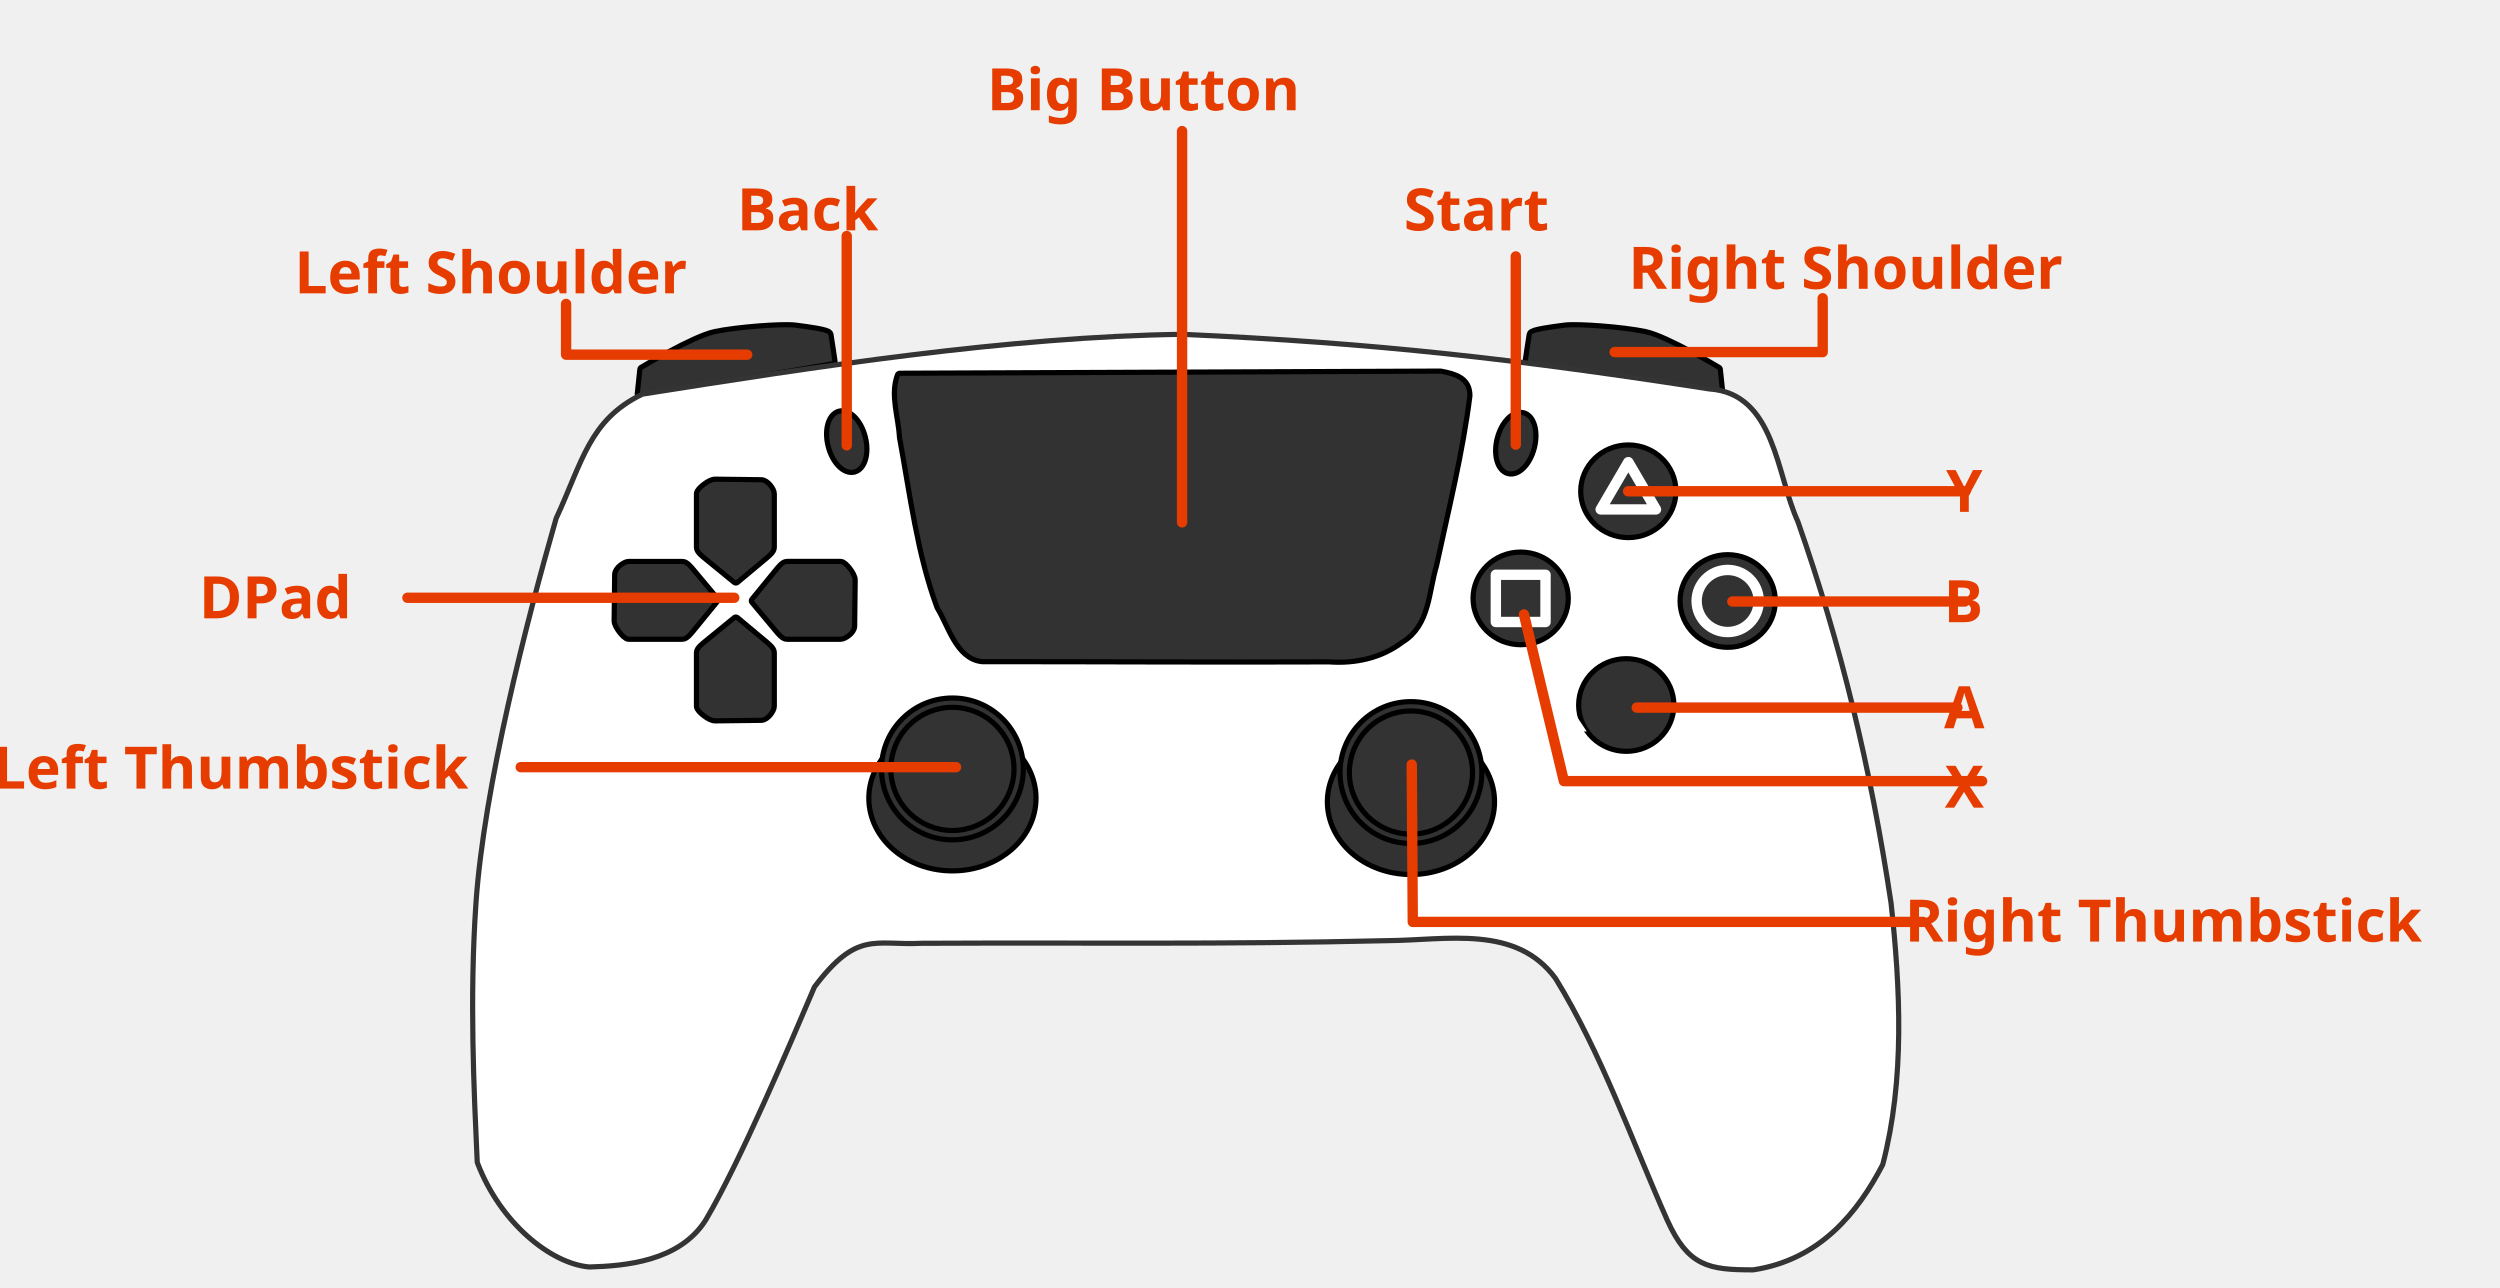
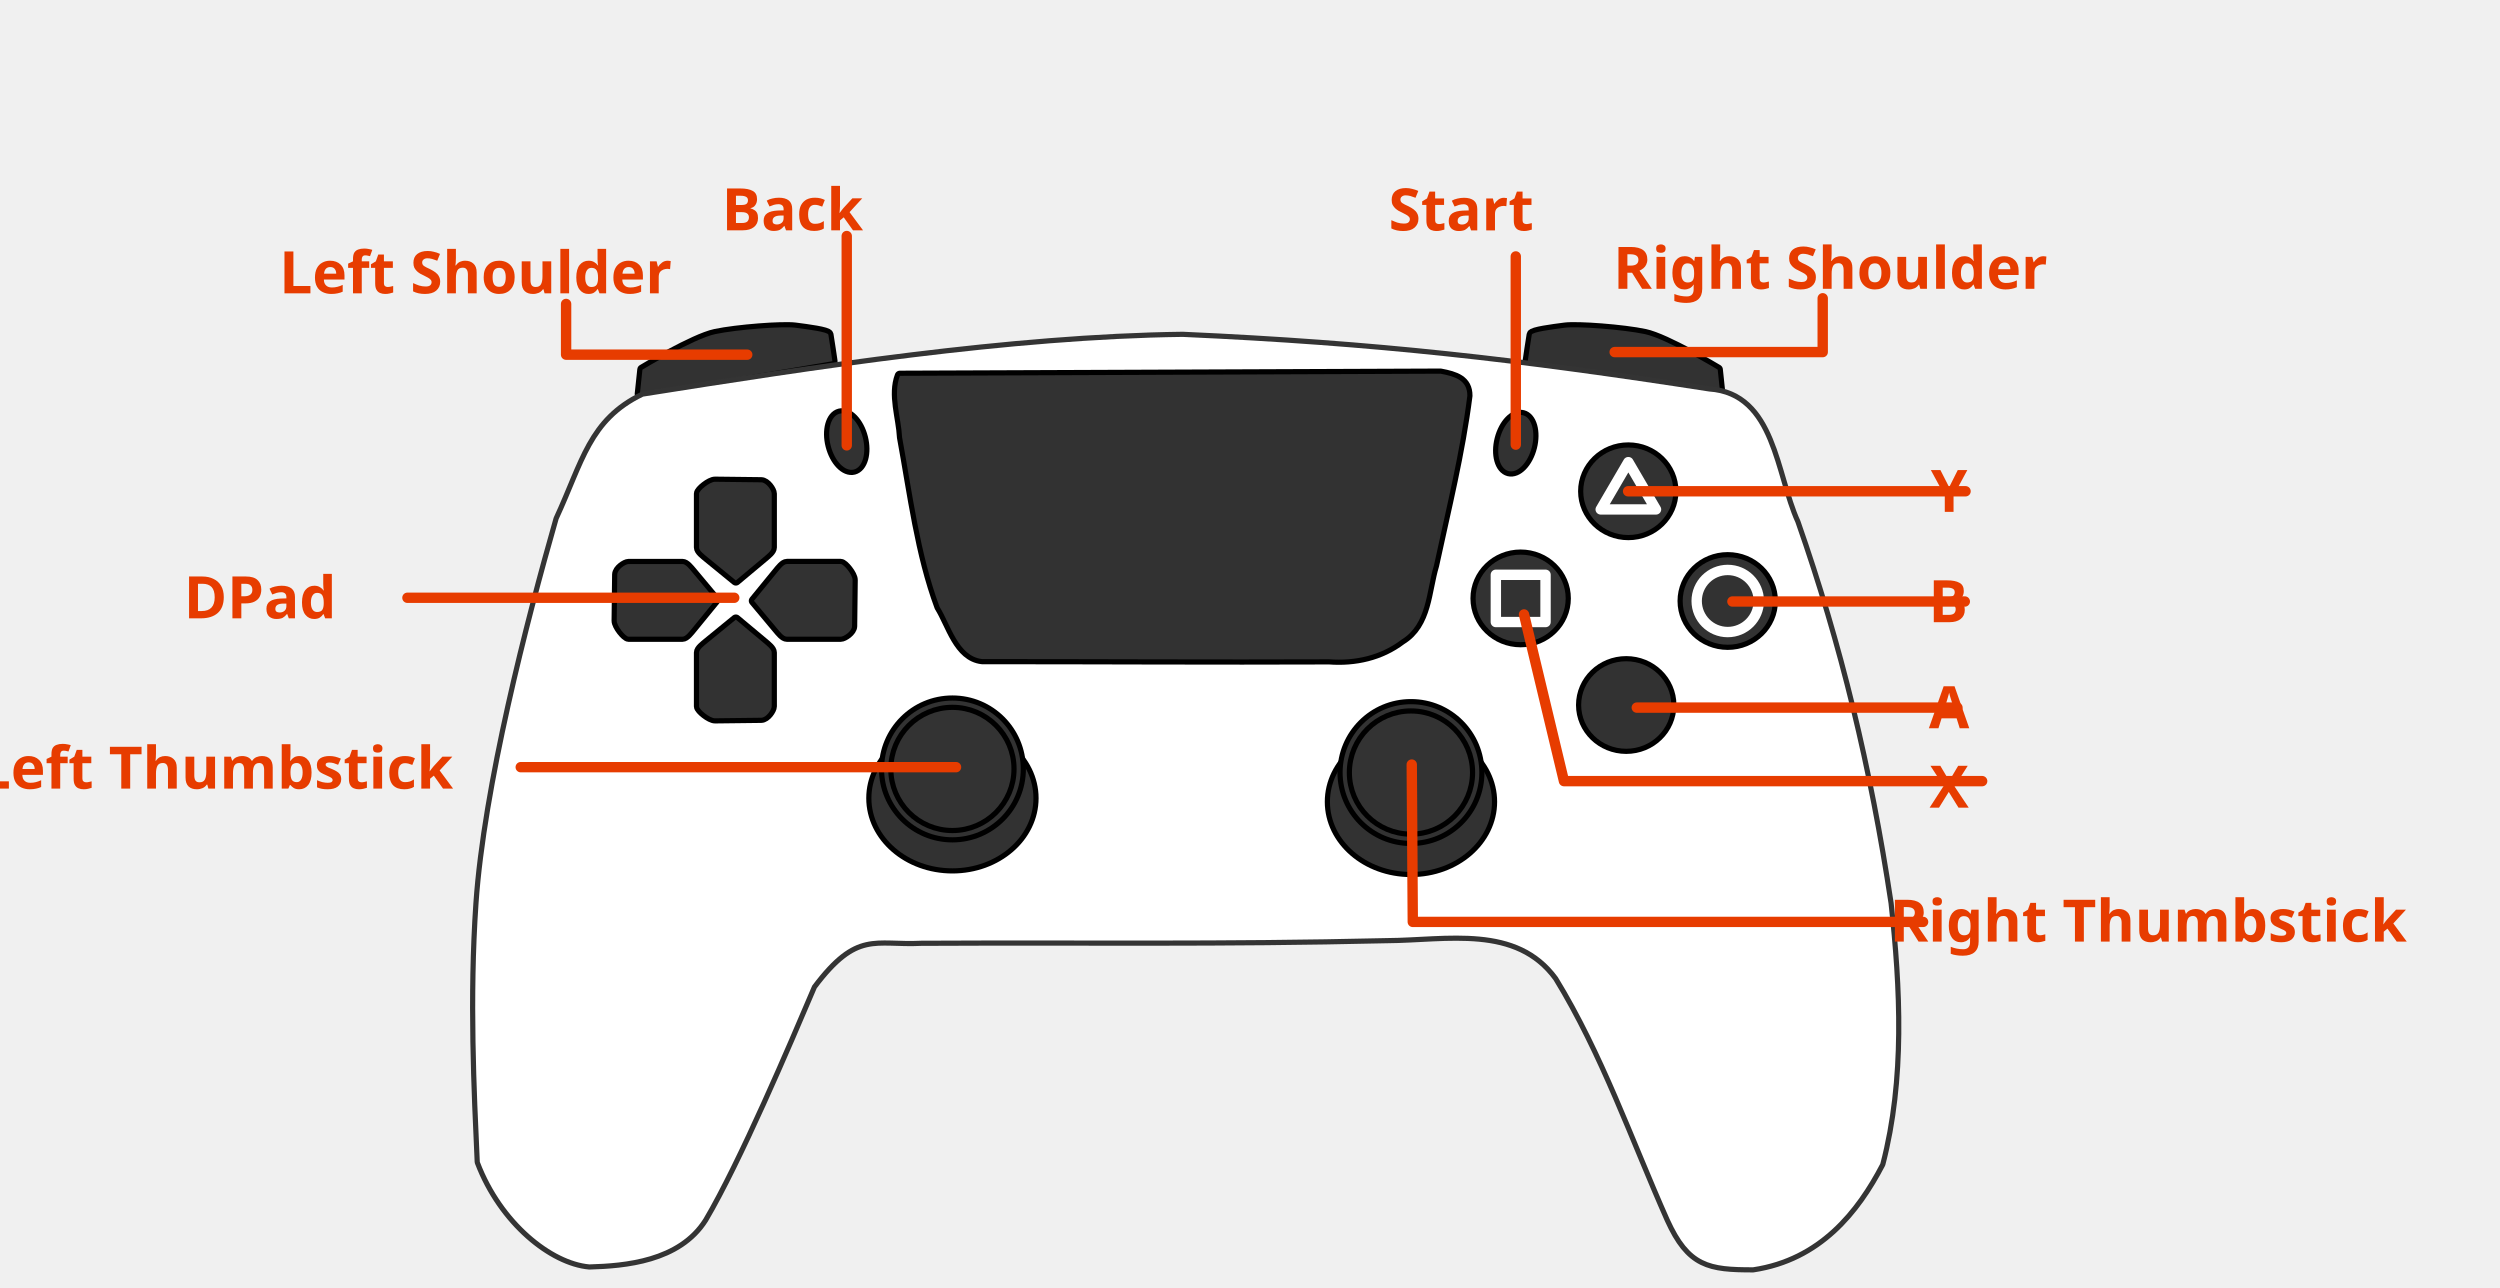
- <svg xmlns="http://www.w3.org/2000/svg" width="240.852mm" height="124.056mm" viewBox="0 0 240.852 124.056" version="1.1" id="svg3800" xml:space="preserve">
-   <defs id="defs3797">
-     <rect x="615.847" y="-78.771" width="55.404" height="52.765" id="rect16483" />
-     <rect x="538.583" y="75.002" width="326.391" height="44.851" id="rect16477" />
-     <rect x="-219.73" y="6.03" width="335.814" height="50.127" id="rect16369" />
-   </defs>
-   <g id="layer14" style="display:inline;opacity:1">
-     <path style="fill:#323232;fill-opacity:1;stroke:#000000;stroke-width:1;stroke-linecap:round;stroke-linejoin:round;stroke-opacity:1;paint-order:stroke fill markers;stop-color:#000000" d="m 165.735,37.954 -0.247,-2.345 c 0,0 -4.936,-2.979 -7.016,-3.42 -2.08,-0.441 -6.487,-0.776 -7.704,-0.617 -1.216,0.159 -3.138,0.405 -3.191,0.67 -0.053,0.264 -0.388,2.556 -0.388,2.556 z" id="path21353-4" />
-     <path style="opacity:1;fill:#323232;fill-opacity:1;stroke:#000000;stroke-width:1;stroke-linecap:round;stroke-linejoin:round;stroke-opacity:1;paint-order:stroke fill markers;stop-color:#000000" d="m 61.646,37.954 0.247,-2.345 c 0,0 4.936,-2.979 7.016,-3.42 2.08,-0.441 6.487,-0.776 7.704,-0.617 1.216,0.159 3.138,0.405 3.191,0.67 0.053,0.264 0.388,2.556 0.388,2.556 z" id="path21353" />
-     <path style="opacity:1;fill:#ffffff;fill-opacity:1;stroke:#343434;stroke-width:1;stroke-linecap:round;stroke-linejoin:round;stroke-opacity:1;paint-order:stroke fill markers;stop-color:#000000" d="m 56.779,121.812 c -3.528,-0.314 -8.347,-4.078 -10.554,-9.882 -0.309,-6.827 -0.751,-15.73 -0.121,-24.901 0.769,-11.193 4.868,-27.087 7.708,-36.992 2.548,-5.51 3.174,-9.411 8.16,-11.827 16.379,-2.594 35.341,-5.541 51.967,-5.751 18.655,0.839 32.249,2.404 50.71,5.26 6.131,0.406 6.226,8.001 8.329,12.628 4.155,11.873 6.986,23.603 8.962,36.697 0.884,8.174 1.335,16.874 -0.789,25.06 -2.366,4.542 -5.952,9.036 -12.267,9.985 -4.206,-3.2e-4 -6.06,-0.292 -8.035,-4.648 -3.469,-7.809 -6.302,-16.013 -10.77,-23.306 -3.923,-5.365 -10.727,-3.792 -16.459,-3.761 -16.249,0.383 -28.712,0.171 -44.88,0.254 -4.393,0.224 -6.291,-1.285 -10.496,4.335 -2.369,5.573 -7.193,16.911 -10.469,22.446 -2.439,3.879 -7.616,4.307 -10.995,4.403 z" id="path15934" />
-     <path id="rect21501-9" style="display:inline;fill:#323232;stroke:#000000;stroke-linecap:round;stroke-linejoin:round;paint-order:stroke fill markers;stop-color:#000000" d="m 68.887,69.199 4.45,-0.053 c 0.491,-0.006 1.01,-0.79 1.01,-1.092 v -5.185 c 0,-0.302 -0.421,-0.636 -0.798,-0.951 l -2.657,-2.221 -2.675,2.186 c -0.409,0.335 -0.869,0.684 -0.869,0.986 v 5.185 c 0,0.302 1.048,1.151 1.539,1.145 z" />
-     <path id="rect21501-92" style="display:inline;fill:#323232;stroke:#000000;stroke-linecap:round;stroke-linejoin:round;paint-order:stroke fill markers;stop-color:#000000" d="m 82.139,55.877 -0.053,4.45 c -0.006,0.491 -0.79,1.01 -1.092,1.01 h -5.185 c -0.302,0 -0.636,-0.421 -0.951,-0.798 l -2.221,-2.657 2.186,-2.675 c 0.335,-0.409 0.684,-0.869 0.986,-0.869 h 5.185 c 0.302,0 1.151,1.048 1.145,1.539 z" />
-     <path id="rect21501-95" style="display:inline;fill:#323232;stroke:#000000;stroke-linecap:round;stroke-linejoin:round;paint-order:stroke fill markers;stop-color:#000000" d="m 59.416,59.799 0.053,-4.45 c 0.006,-0.491 0.79,-1.01 1.092,-1.01 h 5.185 c 0.302,0 0.636,0.421 0.951,0.798 l 2.221,2.657 -2.186,2.675 c -0.335,0.409 -0.684,0.869 -0.986,0.869 h -5.185 c -0.302,0 -1.151,-1.048 -1.145,-1.539 z" />
-     <g id="layer4-8" style="display:inline" transform="translate(24.89447,-16.26727)">
-       <ellipse style="opacity:1;fill:#323232;fill-opacity:1;stroke:#000000;stroke-width:1;stroke-linecap:round;stroke-linejoin:round;paint-order:stroke fill markers;stop-color:#000000" id="path6421-6" ry="6.756" rx="7.803" cy="93.164" cx="66.862" />
-       <circle style="opacity:1;fill:#323232;fill-opacity:1;stroke:#000000;stroke-width:1;stroke-linecap:round;stroke-linejoin:round;paint-order:stroke fill markers;stop-color:#000000" id="path4459-73" cx="66.862" cy="90.346" r="6.582" />
-       <circle style="opacity:1;fill:#333333;fill-opacity:1;stroke:#000000;stroke-width:1;stroke-linecap:round;stroke-linejoin:round;paint-order:stroke fill markers;stop-color:#000000" id="path4459-7-0" cx="66.862" cy="90.346" r="5.684" />
+ <svg xmlns="http://www.w3.org/2000/svg" width="240.85mm" height="124.06mm" version="1.1" viewBox="0 0 240.85 124.06" xml:space="preserve">
+   <g stroke-linecap="round" stroke-linejoin="round">
+     <g>
+       <path d="m165.73 37.954-0.247-2.345s-4.936-2.979-7.016-3.42-6.487-0.776-7.704-0.617c-1.216 0.159-3.138 0.405-3.191 0.67-0.053 0.264-0.388 2.556-0.388 2.556z" fill="#323232" stop-color="#000000" stroke="#000" style="paint-order:stroke fill markers" />
+       <path d="m61.646 37.954 0.247-2.345s4.936-2.979 7.016-3.42c2.08-0.441 6.487-0.776 7.704-0.617 1.216 0.159 3.138 0.405 3.191 0.67 0.053 0.264 0.388 2.556 0.388 2.556z" fill="#323232" stop-color="#000000" stroke="#000" style="paint-order:stroke fill markers" />
+       <path d="m56.779 121.81c-3.529-0.314-8.347-4.078-10.554-9.882-0.309-6.827-0.751-15.73-0.121-24.901 0.769-11.193 4.868-27.087 7.708-36.992 2.548-5.51 3.174-9.411 8.16-11.827 16.379-2.594 35.341-5.542 51.967-5.75 18.655 0.839 32.249 2.404 50.71 5.26 6.131 0.406 6.226 8.001 8.329 12.628 4.155 11.873 6.986 23.603 8.962 36.697 0.884 8.174 1.335 16.874-0.789 25.06-2.366 4.542-5.952 9.036-12.267 9.985-4.206-3.2e-4 -6.06-0.292-8.035-4.648-3.469-7.809-6.302-16.013-10.77-23.306-3.923-5.365-10.727-3.792-16.459-3.761-16.249 0.383-28.712 0.171-44.88 0.254-4.393 0.225-6.291-1.285-10.496 4.335-2.369 5.573-7.193 16.911-10.469 22.446-2.439 3.879-7.616 4.307-10.995 4.403z" fill="#fff" stop-color="#000000" stroke="#343434" style="paint-order:stroke fill markers" />
    </g>
-     <g id="layer5-6" style="display:inline" transform="translate(15.02217,-35.01467)">
-       <ellipse style="opacity:1;fill:#323232;fill-opacity:1;stroke:#000000;stroke-width:1;stroke-linecap:round;stroke-linejoin:round;paint-order:stroke fill markers;stop-color:#000000" id="ellipse6425-4" ry="6.756" rx="7.803" cy="93.164" cx="66.862" transform="translate(54.04834,19.09642)" />
-       <circle style="opacity:1;fill:#323232;fill-opacity:1;stroke:#000000;stroke-width:1;stroke-linecap:round;stroke-linejoin:round;paint-order:stroke fill markers;stop-color:#000000" id="circle6427-7" cx="66.862" cy="90.346" r="6.582" transform="translate(54.04834,19.09642)" />
-       <circle style="opacity:1;fill:#333333;fill-opacity:1;stroke:#000000;stroke-width:1;stroke-linecap:round;stroke-linejoin:round;paint-order:stroke fill markers;stop-color:#000000" id="circle6429-2" cx="66.862" cy="90.346" r="5.684" transform="translate(54.04834,19.09642)" />
+     <g fill="#323232" stroke="#000">
+       <path d="m68.887 69.199 4.45-0.053c0.491-0.006 1.01-0.79 1.01-1.092v-5.185c0-0.302-0.421-0.636-0.798-0.951l-2.657-2.221-2.675 2.186c-0.409 0.335-0.869 0.684-0.869 0.986v5.185c0 0.302 1.048 1.151 1.538 1.145z" stop-color="#000000" style="paint-order:stroke fill markers" />
+       <path d="m82.139 55.877-0.053 4.45c-0.006 0.491-0.79 1.01-1.092 1.01h-5.185c-0.302 0-0.636-0.421-0.951-0.798l-2.221-2.657 2.186-2.675c0.335-0.409 0.684-0.869 0.986-0.869h5.185c0.302 0 1.151 1.048 1.145 1.538z" stop-color="#000000" style="paint-order:stroke fill markers" />
+       <path d="m59.416 59.799 0.053-4.45c0.006-0.491 0.79-1.01 1.092-1.01h5.185c0.302 0 0.636 0.421 0.951 0.798l2.221 2.657-2.186 2.675c-0.335 0.409-0.684 0.869-0.986 0.869h-5.185c-0.302 0-1.151-1.048-1.145-1.538z" stop-color="#000000" style="paint-order:stroke fill markers" />
    </g>
-     <ellipse style="display:inline;fill:#323232;fill-opacity:1;stroke:#000000;stroke-width:1;stroke-linecap:round;stroke-linejoin:round;paint-order:stroke fill markers;stop-color:#000000" id="path6474-3" cx="146.503" cy="57.65" rx="4.338" ry="4.213" />
-     <ellipse style="display:inline;fill:#323232;fill-opacity:1;stroke:#000000;stroke-width:1;stroke-linecap:round;stroke-linejoin:round;paint-order:stroke fill markers;stop-color:#000000" id="ellipse6476-0" cx="156.874" cy="47.329" rx="4.338" ry="4.213" />
-     <ellipse style="display:inline;fill:#323232;fill-opacity:1;stroke:#000000;stroke-width:1;stroke-linecap:round;stroke-linejoin:round;paint-order:stroke fill markers;stop-color:#000000" id="ellipse6478-7" cx="166.447" cy="57.9" rx="4.338" ry="4.213" />
-     <ellipse style="display:inline;fill:#323232;fill-opacity:1;stroke:#000000;stroke-width:1;stroke-linecap:round;stroke-linejoin:round;paint-order:stroke fill markers;stop-color:#000000" id="ellipse6480-3" cx="156.675" cy="67.921" rx="4.338" ry="4.213" />
-     <path id="path6589-0" style="display:none;fill:#323232;stroke:#000000;stroke-linecap:round;stroke-linejoin:round;paint-order:stroke fill markers;stop-color:#000000" d="m 67.425,67.647 v -6.382 l -6.979,7e-6 -0.001,-7.11 h 6.98 v -6.424 h 7.28 l -0.114,6.424 h 6.534 l -1e-5,7.11 h -6.421 l 4e-6,6.382 z" />
-     <ellipse style="opacity:1;fill:#323232;fill-opacity:1;stroke:#000000;stroke-width:1;stroke-linecap:round;stroke-linejoin:round;stroke-opacity:1;paint-order:stroke fill markers;stop-color:#000000" id="path19123" cx="68.56" cy="61.352" rx="1.595" ry="2.776" transform="rotate(-14.28011)" />
-     <ellipse style="fill:#323232;fill-opacity:1;stroke:#000000;stroke-width:1;stroke-linecap:round;stroke-linejoin:round;stroke-opacity:1;paint-order:stroke fill markers;stop-color:#000000" id="path19123-3" cx="-152.051" cy="5.356" rx="1.595" ry="2.776" transform="matrix(-0.9691014,-0.2466625,-0.2466625,0.9691014,0,0)" />
-     <rect style="display:inline;opacity:1;fill:none;fill-opacity:1;stroke:#ffffff;stroke-width:1;stroke-linecap:round;stroke-linejoin:round;stroke-opacity:1;paint-order:stroke fill markers;stop-color:#000000" id="rect21718" width="4.787" height="4.552" x="144.11" y="55.374" />
-     <text xml:space="preserve" style="display:inline;opacity:1;font-style:normal;font-variant:normal;font-weight:900;font-stretch:normal;font-size:10.346px;font-family:Nunito;-inkscape-font-specification:'Nunito Heavy';text-align:center;text-anchor:middle;fill:#ffffff;fill-opacity:1;stroke:none;stroke-width:0.4;stroke-linecap:round;stroke-linejoin:round;stroke-dasharray:none;stroke-opacity:1;paint-order:stroke fill markers;stop-color:#000000" x="156.664" y="70.472" id="text22718">
-       <tspan id="tspan22716" style="fill:#ffffff;fill-opacity:1;stroke:none;stroke-width:0.4;stroke-dasharray:none;stroke-opacity:1" x="156.664" y="70.472">x</tspan>
-     </text>
-     <circle style="display:inline;opacity:1;fill:none;fill-opacity:1;stroke:#ffffff;stroke-width:1;stroke-linecap:round;stroke-linejoin:round;stroke-dasharray:none;stroke-opacity:1;paint-order:stroke fill markers;stop-color:#000000" id="path22874" cx="166.447" cy="57.9" r="2.992" />
-     <path style="display:inline;opacity:1;fill:none;fill-opacity:1;stroke:#ffffff;stroke-width:1.797;stroke-linecap:round;stroke-linejoin:round;stroke-dasharray:none;stroke-opacity:1;paint-order:stroke fill markers;stop-color:#000000" id="path23242" d="m 121.528,44.828 -4.756,0 -4.756,0 2.378,-4.119 2.378,-4.119 2.378,4.119 z" transform="matrix(0.5597574,0,0,0.5532592,91.50995,24.27747)" />
-     <path id="rect21501" style="opacity:1;fill:#323232;stroke:#000000;stroke-linecap:round;stroke-linejoin:round;paint-order:stroke fill markers;stop-color:#000000" d="m 68.887,46.415 4.45,0.053 c 0.491,0.006 1.01,0.79 1.01,1.092 v 5.185 c 0,0.302 -0.421,0.636 -0.798,0.951 l -2.657,2.221 -2.675,-2.186 c -0.409,-0.335 -0.869,-0.684 -0.869,-0.986 v -5.185 c 0,-0.302 1.048,-1.151 1.539,-1.145 z" />
-     <path style="display:inline;opacity:1;fill:#323232;fill-opacity:1;stroke:#000000;stroke-width:1;stroke-linecap:round;stroke-linejoin:round;stroke-opacity:1;paint-order:stroke fill markers;stop-color:#000000" d="m 86.696,36.209 c -0.697,1.841 0.118,3.993 0.214,5.928 1.003,5.46 1.704,11.208 3.604,16.317 1.071,1.717 1.795,4.778 4.1,5.039 11.139,-0.002 22.296,0.069 33.446,0.022 2.476,0.186 4.944,-0.356 6.948,-1.882 2.493,-1.518 2.39,-4.688 3.141,-7.173 1.165,-5.421 2.516,-10.824 3.212,-16.331 0.014,-1.496 -1.172,-1.86 -2.586,-2.126 -17.36,0.069 -34.719,0.137 -52.079,0.206 z" id="path21386" />
-     <path style="display:inline;fill:#010101;fill-opacity:1;stroke:#e73c00;stroke-width:1;stroke-linecap:round;stroke-linejoin:round;stroke-dasharray:none;stroke-opacity:1;paint-order:stroke fill markers;stop-color:#000000" d="M 39.253,57.589 H 70.738" id="path16636-1" />
-     <path style="display:inline;opacity:1;fill:#010101;fill-opacity:1;stroke:#e73c00;stroke-width:1;stroke-linecap:round;stroke-linejoin:round;stroke-dasharray:none;stroke-opacity:1;paint-order:stroke fill markers;stop-color:#000000" d="M 50.168,73.909 H 92.104" id="path16636" />
-     <path style="display:inline;opacity:1;fill:#010101;fill-opacity:1;stroke:#e73c00;stroke-width:1;stroke-linecap:round;stroke-linejoin:round;stroke-dasharray:none;stroke-opacity:1;paint-order:stroke fill markers;stop-color:#000000" d="M 189.36,47.329 H 156.851" id="path19720" />
-     <path style="display:inline;opacity:1;fill:#010101;fill-opacity:1;stroke:#e73c00;stroke-width:1;stroke-linecap:round;stroke-linejoin:round;stroke-dasharray:none;stroke-opacity:1;paint-order:stroke fill markers;stop-color:#000000" d="M 189.286,57.949 H 166.897" id="path19722" />
-     <path style="display:inline;opacity:1;fill:#010101;fill-opacity:1;stroke:#e73c00;stroke-width:1;stroke-linecap:round;stroke-linejoin:round;stroke-dasharray:none;stroke-opacity:1;paint-order:stroke fill markers;stop-color:#000000" d="M 188.577,68.171 H 157.684" id="path19724" />
-     <path style="display:inline;opacity:1;fill:none;fill-opacity:1;stroke:#e73c00;stroke-width:1;stroke-linecap:round;stroke-linejoin:round;stroke-dasharray:none;stroke-opacity:1;paint-order:stroke fill markers;stop-color:#000000" d="M 190.955,75.254 H 150.668 L 146.818,59.196" id="path19728" />
-     <path style="display:inline;opacity:1;fill:none;fill-opacity:1;stroke:#e73c00;stroke-width:1;stroke-linecap:round;stroke-linejoin:round;stroke-dasharray:none;stroke-opacity:1;paint-order:stroke fill markers;stop-color:#000000" d="m 185.271,88.816 h -49.162 l -0.1,-15.157" id="path19784" />
-     <path style="display:inline;opacity:1;fill:none;fill-opacity:1;stroke:#e73c00;stroke-width:1;stroke-linecap:round;stroke-linejoin:round;stroke-dasharray:none;stroke-opacity:1;paint-order:stroke fill markers;stop-color:#000000" d="M 81.575,42.907 V 22.739" id="path19786" />
-     <path style="display:inline;opacity:1;fill:none;fill-opacity:1;stroke:#e73c00;stroke-width:1;stroke-linecap:round;stroke-linejoin:round;stroke-dasharray:none;stroke-opacity:1;paint-order:stroke fill markers;stop-color:#000000" d="M 146.032,42.838 V 24.704" id="path19788" />
-     <path style="display:inline;opacity:1;fill:none;fill-opacity:1;stroke:#e73c00;stroke-width:1;stroke-linecap:round;stroke-linejoin:round;stroke-dasharray:none;stroke-opacity:1;paint-order:stroke fill markers;stop-color:#000000" d="M 113.882,50.324 V 12.63" id="path19790" />
-     <path style="display:inline;opacity:1;fill:none;fill-opacity:1;stroke:#e73c00;stroke-width:1;stroke-linecap:round;stroke-linejoin:round;stroke-dasharray:none;stroke-opacity:1;paint-order:stroke fill markers;stop-color:#000000" d="m 54.538,29.283 v 4.886 H 71.989" id="path19794" />
-     <path style="display:inline;opacity:1;fill:none;fill-opacity:1;stroke:#e73c00;stroke-width:1;stroke-linecap:round;stroke-linejoin:round;stroke-dasharray:none;stroke-opacity:1;paint-order:stroke fill markers;stop-color:#000000" d="m 175.599,28.735 v 5.185 h -20.044" id="path19796" />
-     <text xml:space="preserve" style="font-style:normal;font-variant:normal;font-weight:900;font-stretch:normal;font-size:5.644px;font-family:Nunito;-inkscape-font-specification:'Nunito Heavy';text-align:center;text-anchor:middle;display:inline;opacity:1;fill:#e73c00;fill-opacity:1;stroke:none;stroke-width:1;stroke-linecap:round;stroke-linejoin:round;paint-order:stroke fill markers;stop-color:#000000" x="25.89" y="75.975" id="text16525">
-       <tspan id="tspan16523" style="font-size:5.644px;fill:#e73c00;fill-opacity:1;stroke-width:1" x="25.89" y="75.975">Left Thumbstick</tspan>
-     </text>
-     <text xml:space="preserve" style="display:inline;font-style:normal;font-variant:normal;font-weight:900;font-stretch:normal;font-size:5.644px;font-family:Nunito;-inkscape-font-specification:'Nunito Heavy';text-align:center;text-anchor:middle;opacity:1;fill:#e73c00;fill-opacity:1;stroke:none;stroke-width:1;stroke-linecap:round;stroke-linejoin:round;paint-order:stroke fill markers;stop-color:#000000" x="172.948" y="65.535" id="text16569" transform="translate(8.540358,-37.70711)">
-       <tspan id="tspan16567" style="font-size:5.644px;fill:#e73c00;fill-opacity:1;stroke-width:1" x="172.948" y="65.535">Right Shoulder</tspan>
-     </text>
-     <text xml:space="preserve" style="font-style:normal;font-variant:normal;font-weight:900;font-stretch:normal;font-size:5.644px;font-family:Nunito;-inkscape-font-specification:'Nunito Heavy';text-align:center;text-anchor:middle;display:inline;opacity:1;fill:#e73c00;fill-opacity:1;stroke:none;stroke-width:1;stroke-linecap:round;stroke-linejoin:round;paint-order:stroke fill markers;stop-color:#000000" x="50.961" y="28.26" id="text16565">
-       <tspan id="tspan16563" style="font-size:5.644px;fill:#e73c00;fill-opacity:1;stroke-width:1" x="50.961" y="28.26">Left Shoulder</tspan>
-     </text>
-     <text xml:space="preserve" style="display:inline;font-style:normal;font-variant:normal;font-weight:900;font-stretch:normal;font-size:5.644px;font-family:Nunito;-inkscape-font-specification:'Nunito Heavy';text-align:center;text-anchor:middle;opacity:1;fill:#e73c00;fill-opacity:1;stroke:none;stroke-width:1;stroke-linecap:round;stroke-linejoin:round;paint-order:stroke fill markers;stop-color:#000000" x="184.378" y="115.514" id="text16561" transform="translate(8.540358,-37.70711)">
-       <tspan id="tspan16559" style="font-size:5.644px;fill:#e73c00;fill-opacity:1;stroke-width:1" x="184.378" y="115.514">X</tspan>
-     </text>
-     <text xml:space="preserve" style="display:inline;font-style:normal;font-variant:normal;font-weight:900;font-stretch:normal;font-size:5.644px;font-family:Nunito;-inkscape-font-specification:'Nunito Heavy';text-align:center;text-anchor:middle;opacity:1;fill:#e73c00;fill-opacity:1;stroke:none;stroke-width:1;stroke-linecap:round;stroke-linejoin:round;paint-order:stroke fill markers;stop-color:#000000" x="184.294" y="97.646" id="text16557" transform="translate(8.540358,-37.70711)">
-       <tspan id="tspan16555" style="font-size:5.644px;fill:#e73c00;fill-opacity:1;stroke-width:1" x="184.294" y="97.646">B</tspan>
-     </text>
-     <text xml:space="preserve" style="display:inline;font-style:normal;font-variant:normal;font-weight:900;font-stretch:normal;font-size:5.644px;font-family:Nunito;-inkscape-font-specification:'Nunito Heavy';text-align:center;text-anchor:middle;opacity:1;fill:#e73c00;fill-opacity:1;stroke:none;stroke-width:1;stroke-linecap:round;stroke-linejoin:round;paint-order:stroke fill markers;stop-color:#000000" x="184.372" y="107.868" id="text16553" transform="translate(8.540358,-37.70711)">
-       <tspan id="tspan16551" style="font-size:5.644px;fill:#e73c00;fill-opacity:1;stroke-width:1" x="184.372" y="107.868">A</tspan>
-     </text>
-     <text xml:space="preserve" style="display:inline;font-style:normal;font-variant:normal;font-weight:900;font-stretch:normal;font-size:5.644px;font-family:Nunito;-inkscape-font-specification:'Nunito Heavy';text-align:center;text-anchor:middle;opacity:1;fill:#e73c00;fill-opacity:1;stroke:none;stroke-width:1;stroke-linecap:round;stroke-linejoin:round;paint-order:stroke fill markers;stop-color:#000000" x="184.376" y="87.026" id="text16549" transform="translate(8.540358,-37.70711)">
-       <tspan id="tspan16547" style="font-size:5.644px;fill:#e73c00;fill-opacity:1;stroke-width:1" x="184.376" y="87.026">Y</tspan>
-     </text>
-     <text xml:space="preserve" style="font-style:normal;font-variant:normal;font-weight:900;font-stretch:normal;font-size:5.644px;font-family:Nunito;-inkscape-font-specification:'Nunito Heavy';text-align:center;text-anchor:middle;display:inline;opacity:1;fill:#e73c00;fill-opacity:1;stroke:none;stroke-width:1;stroke-linecap:round;stroke-linejoin:round;paint-order:stroke fill markers;stop-color:#000000" x="113.839" y="10.627" id="text16545">
-       <tspan id="tspan16543" style="font-size:5.644px;fill:#e73c00;fill-opacity:1;stroke-width:1" x="113.839" y="10.627">Big Button</tspan>
-     </text>
-     <text xml:space="preserve" style="font-style:normal;font-variant:normal;font-weight:900;font-stretch:normal;font-size:5.644px;font-family:Nunito;-inkscape-font-specification:'Nunito Heavy';text-align:center;text-anchor:middle;display:inline;opacity:1;fill:#e73c00;fill-opacity:1;stroke:none;stroke-width:1;stroke-linecap:round;stroke-linejoin:round;paint-order:stroke fill markers;stop-color:#000000" x="145.904" y="22.194" id="text16541">
-       <tspan id="tspan16539" style="font-size:5.644px;fill:#e73c00;fill-opacity:1;stroke-width:1" x="145.904" y="22.194">Start</tspan>
-     </text>
-     <text xml:space="preserve" style="font-style:normal;font-variant:normal;font-weight:900;font-stretch:normal;font-size:5.644px;font-family:Nunito;-inkscape-font-specification:'Nunito Heavy';text-align:center;text-anchor:middle;display:inline;opacity:1;fill:#e73c00;fill-opacity:1;stroke:none;stroke-width:1;stroke-linecap:round;stroke-linejoin:round;paint-order:stroke fill markers;stop-color:#000000" x="81.48" y="22.188" id="text16537">
-       <tspan id="tspan16535" style="font-size:5.644px;fill:#e73c00;fill-opacity:1;stroke-width:1" x="81.48" y="22.188">Back</tspan>
-     </text>
-     <text xml:space="preserve" style="font-style:normal;font-variant:normal;font-weight:900;font-stretch:normal;font-size:5.644px;font-family:Nunito;-inkscape-font-specification:'Nunito Heavy';text-align:center;text-anchor:middle;display:inline;opacity:1;fill:#e73c00;fill-opacity:1;stroke:none;stroke-width:1;stroke-linecap:round;stroke-linejoin:round;paint-order:stroke fill markers;stop-color:#000000" x="30.201" y="59.573" id="text16533">
-       <tspan id="tspan16531" style="font-size:5.644px;fill:#e73c00;fill-opacity:1;stroke-width:1" x="30.201" y="59.573">DPad</tspan>
-     </text>
-     <text xml:space="preserve" style="display:inline;font-style:normal;font-variant:normal;font-weight:900;font-stretch:normal;font-size:5.644px;font-family:Nunito;-inkscape-font-specification:'Nunito Heavy';text-align:center;text-anchor:middle;opacity:1;fill:#e73c00;fill-opacity:1;stroke:none;stroke-width:1;stroke-linecap:round;stroke-linejoin:round;paint-order:stroke fill markers;stop-color:#000000" x="203.559" y="128.419" id="text16529" transform="translate(8.540358,-37.70711)">
-       <tspan id="tspan16527" style="font-size:5.644px;fill:#e73c00;fill-opacity:1;stroke-width:1" x="203.559" y="128.419">Right Thumbstick</tspan>
-     </text>
+     <g transform="translate(24.894 -16.267)" stroke="#000">
+       <ellipse cx="66.862" cy="93.164" rx="7.803" ry="6.756" fill="#323232" stop-color="#000000" style="paint-order:stroke fill markers" />
+       <circle cx="66.862" cy="90.346" r="6.582" fill="#323232" stop-color="#000000" style="paint-order:stroke fill markers" />
+       <circle cx="66.862" cy="90.346" r="5.684" fill="#333" stop-color="#000000" style="paint-order:stroke fill markers" />
+     </g>
+     <g transform="translate(15.022 -35.015)" stroke="#000">
+       <ellipse transform="translate(54.048 19.096)" cx="66.862" cy="93.164" rx="7.803" ry="6.756" fill="#323232" stop-color="#000000" style="paint-order:stroke fill markers" />
+       <circle transform="translate(54.048 19.096)" cx="66.862" cy="90.346" r="6.582" fill="#323232" stop-color="#000000" style="paint-order:stroke fill markers" />
+       <circle transform="translate(54.048 19.096)" cx="66.862" cy="90.346" r="5.684" fill="#333" stop-color="#000000" style="paint-order:stroke fill markers" />
+     </g>
+     <g fill="#323232" stroke="#000">
+       <g>
+         <ellipse cx="146.5" cy="57.65" rx="4.338" ry="4.213" stop-color="#000000" style="paint-order:stroke fill markers" />
+         <ellipse cx="156.87" cy="47.329" rx="4.338" ry="4.213" stop-color="#000000" style="paint-order:stroke fill markers" />
+         <ellipse cx="166.45" cy="57.9" rx="4.338" ry="4.213" stop-color="#000000" style="paint-order:stroke fill markers" />
+         <ellipse cx="156.67" cy="67.921" rx="4.338" ry="4.213" stop-color="#000000" style="paint-order:stroke fill markers" />
+       </g>
+       <path d="m67.425 67.647v-6.382l-6.979 7e-6 -0.001-7.11h6.98v-6.424h7.28l-0.114 6.424h6.534l-1e-5 7.11h-6.421l4e-6 6.382z" display="none" stop-color="#000000" style="paint-order:stroke fill markers" />
+       <ellipse transform="rotate(-14.28)" cx="68.56" cy="61.352" rx="1.595" ry="2.776" stop-color="#000000" style="paint-order:stroke fill markers" />
+       <ellipse transform="matrix(-.9691 -.24666 -.24666 .9691 0 0)" cx="-152.05" cy="5.356" rx="1.595" ry="2.776" stop-color="#000000" style="paint-order:stroke fill markers" />
+     </g>
+     <rect x="144.11" y="55.374" width="4.787" height="4.552" fill="none" stop-color="#000000" stroke="#fff" style="paint-order:stroke fill markers" />
+     <g>
+       <text x="156.664" y="70.472" fill="#ffffff" font-family="Nunito" font-size="10.346px" font-weight="900" stop-color="#000000" stroke-width=".4" text-align="center" text-anchor="middle" style="paint-order:stroke fill markers" xml:space="preserve">
+         <tspan x="156.664" y="70.472" fill="#ffffff" stroke-width=".4">x</tspan>
+       </text>
+       <circle cx="166.45" cy="57.9" r="2.992" fill="none" stop-color="#000000" stroke="#fff" style="paint-order:stroke fill markers" />
+       <path transform="matrix(.55976 0 0 .55326 91.51 24.277)" d="m121.53 44.828h-4.756-4.756l2.378-4.119 2.378-4.119 2.378 4.119z" fill="none" stop-color="#000000" stroke="#fff" stroke-width="1.797" style="paint-order:stroke fill markers" />
+     </g>
+     <path d="m68.887 46.415 4.45 0.053c0.491 0.006 1.01 0.79 1.01 1.092v5.185c0 0.302-0.421 0.636-0.798 0.951l-2.657 2.221-2.675-2.186c-0.409-0.335-0.869-0.684-0.869-0.986v-5.185c0-0.302 1.048-1.151 1.538-1.145z" fill="#323232" stop-color="#000000" stroke="#000" style="paint-order:stroke fill markers" />
+     <path d="m86.696 36.209c-0.697 1.841 0.118 3.993 0.214 5.928 1.003 5.46 1.704 11.208 3.604 16.317 1.071 1.717 1.795 4.778 4.1 5.039 11.139-0.002 22.296 0.069 33.446 0.022 2.476 0.186 4.944-0.356 6.948-1.882 2.493-1.518 2.39-4.688 3.141-7.173 1.165-5.421 2.516-10.824 3.212-16.331 0.014-1.496-1.172-1.86-2.586-2.126-17.36 0.069-34.719 0.137-52.079 0.206z" fill="#323232" stop-color="#000000" stroke="#000" style="paint-order:stroke fill markers" />
+     <g fill="#010101" stroke="#e73c00">
+       <g>
+         <path d="m39.253 57.589h31.485" stop-color="#000000" style="paint-order:stroke fill markers" />
+         <path d="m50.168 73.909h41.936" stop-color="#000000" style="paint-order:stroke fill markers" />
+         <path d="m189.36 47.329h-32.509" stop-color="#000000" style="paint-order:stroke fill markers" />
+         <path d="m189.29 57.949h-22.39" stop-color="#000000" style="paint-order:stroke fill markers" />
+       </g>
+       <path d="m188.58 68.171h-30.892" stop-color="#000000" style="paint-order:stroke fill markers" />
+     </g>
+     <g fill="none" stroke="#e73c00">
+       <path d="m190.96 75.254h-40.287l-3.85-16.058" stop-color="#000000" style="paint-order:stroke fill markers" />
+       <path d="m185.27 88.816h-49.162l-0.1-15.157" stop-color="#000000" style="paint-order:stroke fill markers" />
+       <path d="m81.575 42.907v-20.168" stop-color="#000000" style="paint-order:stroke fill markers" />
+       <g>
+         <path d="m146.03 42.838v-18.134" stop-color="#000000" style="paint-order:stroke fill markers" />
+         <path d="m54.538 29.283v4.886h17.451" stop-color="#000000" style="paint-order:stroke fill markers" />
+         <path d="m175.6 28.735v5.185h-20.044" stop-color="#000000" style="paint-order:stroke fill markers" />
+       </g>
+     </g>
+     <g fill="#e73c00" font-family="Nunito" font-size="5.644px" font-weight="900" text-anchor="middle">
+       <text x="25.89" y="75.975" stop-color="#000000" text-align="center" style="paint-order:stroke fill markers" xml:space="preserve">
+         <tspan x="25.89" y="75.975" fill="#e73c00" font-size="5.644px">Left Thumbstick</tspan>
+       </text>
+       <text transform="translate(8.5404 -37.707)" x="172.948" y="65.535" stop-color="#000000" text-align="center" style="paint-order:stroke fill markers" xml:space="preserve">
+         <tspan x="172.948" y="65.535" fill="#e73c00" font-size="5.644px">Right Shoulder</tspan>
+       </text>
+       <text x="50.961" y="28.26" stop-color="#000000" text-align="center" style="paint-order:stroke fill markers" xml:space="preserve">
+         <tspan x="50.961" y="28.26" fill="#e73c00" font-size="5.644px">Left Shoulder</tspan>
+       </text>
+       <text transform="translate(8.5404 -37.707)" x="184.378" y="115.514" stop-color="#000000" text-align="center" style="paint-order:stroke fill markers" xml:space="preserve">
+         <tspan x="184.378" y="115.514" fill="#e73c00" font-size="5.644px">X</tspan>
+       </text>
+       <text transform="translate(8.5404 -37.707)" x="184.294" y="97.646" stop-color="#000000" text-align="center" style="paint-order:stroke fill markers" xml:space="preserve">
+         <tspan x="184.294" y="97.646" fill="#e73c00" font-size="5.644px">B</tspan>
+       </text>
+       <text transform="translate(8.5404 -37.707)" x="184.372" y="107.868" stop-color="#000000" text-align="center" style="paint-order:stroke fill markers" xml:space="preserve">
+         <tspan x="184.372" y="107.868" fill="#e73c00" font-size="5.644px">A</tspan>
+       </text>
+       <text transform="translate(8.5404 -37.707)" x="184.376" y="87.026" stop-color="#000000" text-align="center" style="paint-order:stroke fill markers" xml:space="preserve">
+         <tspan x="184.376" y="87.026" fill="#e73c00" font-size="5.644px">Y</tspan>
+       </text>
+       <text x="145.904" y="22.194" stop-color="#000000" text-align="center" style="paint-order:stroke fill markers" xml:space="preserve">
+         <tspan x="145.904" y="22.194" fill="#e73c00" font-size="5.644px">Start</tspan>
+       </text>
+       <text x="81.48" y="22.188" stop-color="#000000" text-align="center" style="paint-order:stroke fill markers" xml:space="preserve">
+         <tspan x="81.48" y="22.188" fill="#e73c00" font-size="5.644px">Back</tspan>
+       </text>
+       <text x="30.201" y="59.573" stop-color="#000000" text-align="center" style="paint-order:stroke fill markers" xml:space="preserve">
+         <tspan x="30.201" y="59.573" fill="#e73c00" font-size="5.644px">DPad</tspan>
+       </text>
+       <text transform="translate(8.5404 -37.707)" x="203.559" y="128.419" stop-color="#000000" text-align="center" style="paint-order:stroke fill markers" xml:space="preserve">
+         <tspan x="203.559" y="128.419" fill="#e73c00" font-size="5.644px">Right Thumbstick</tspan>
+       </text>
+     </g>
  </g>
</svg>
